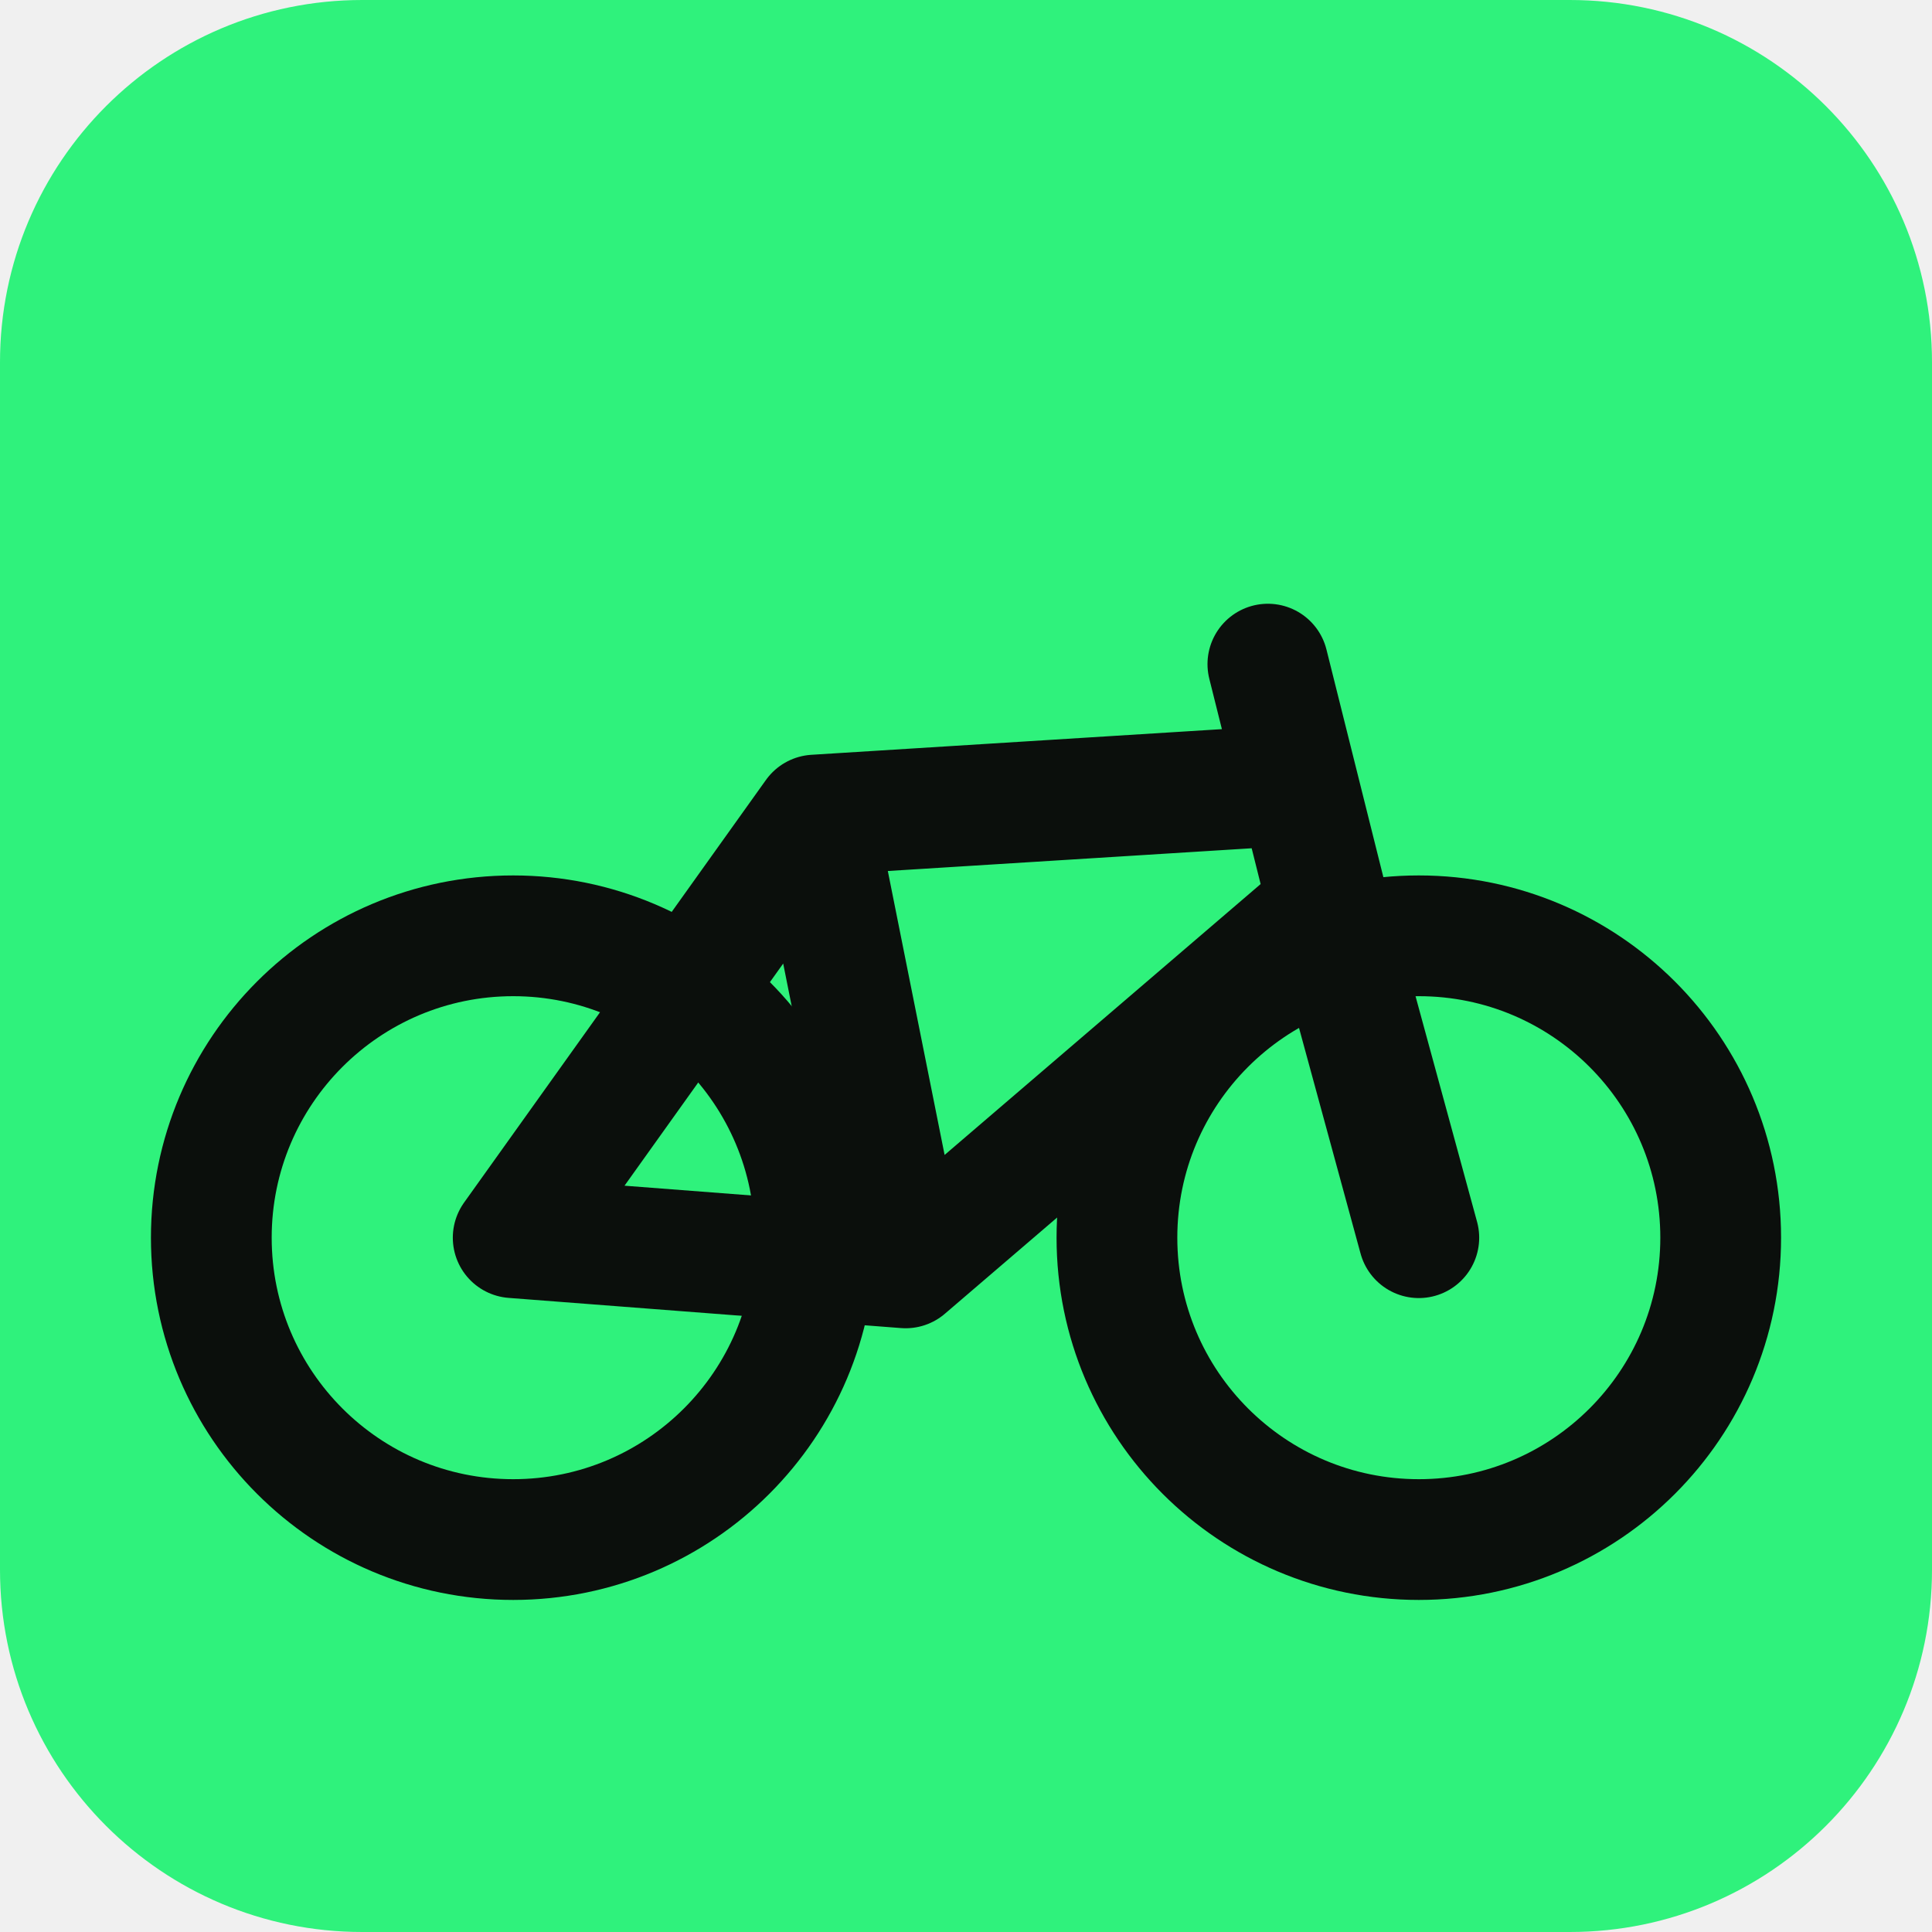
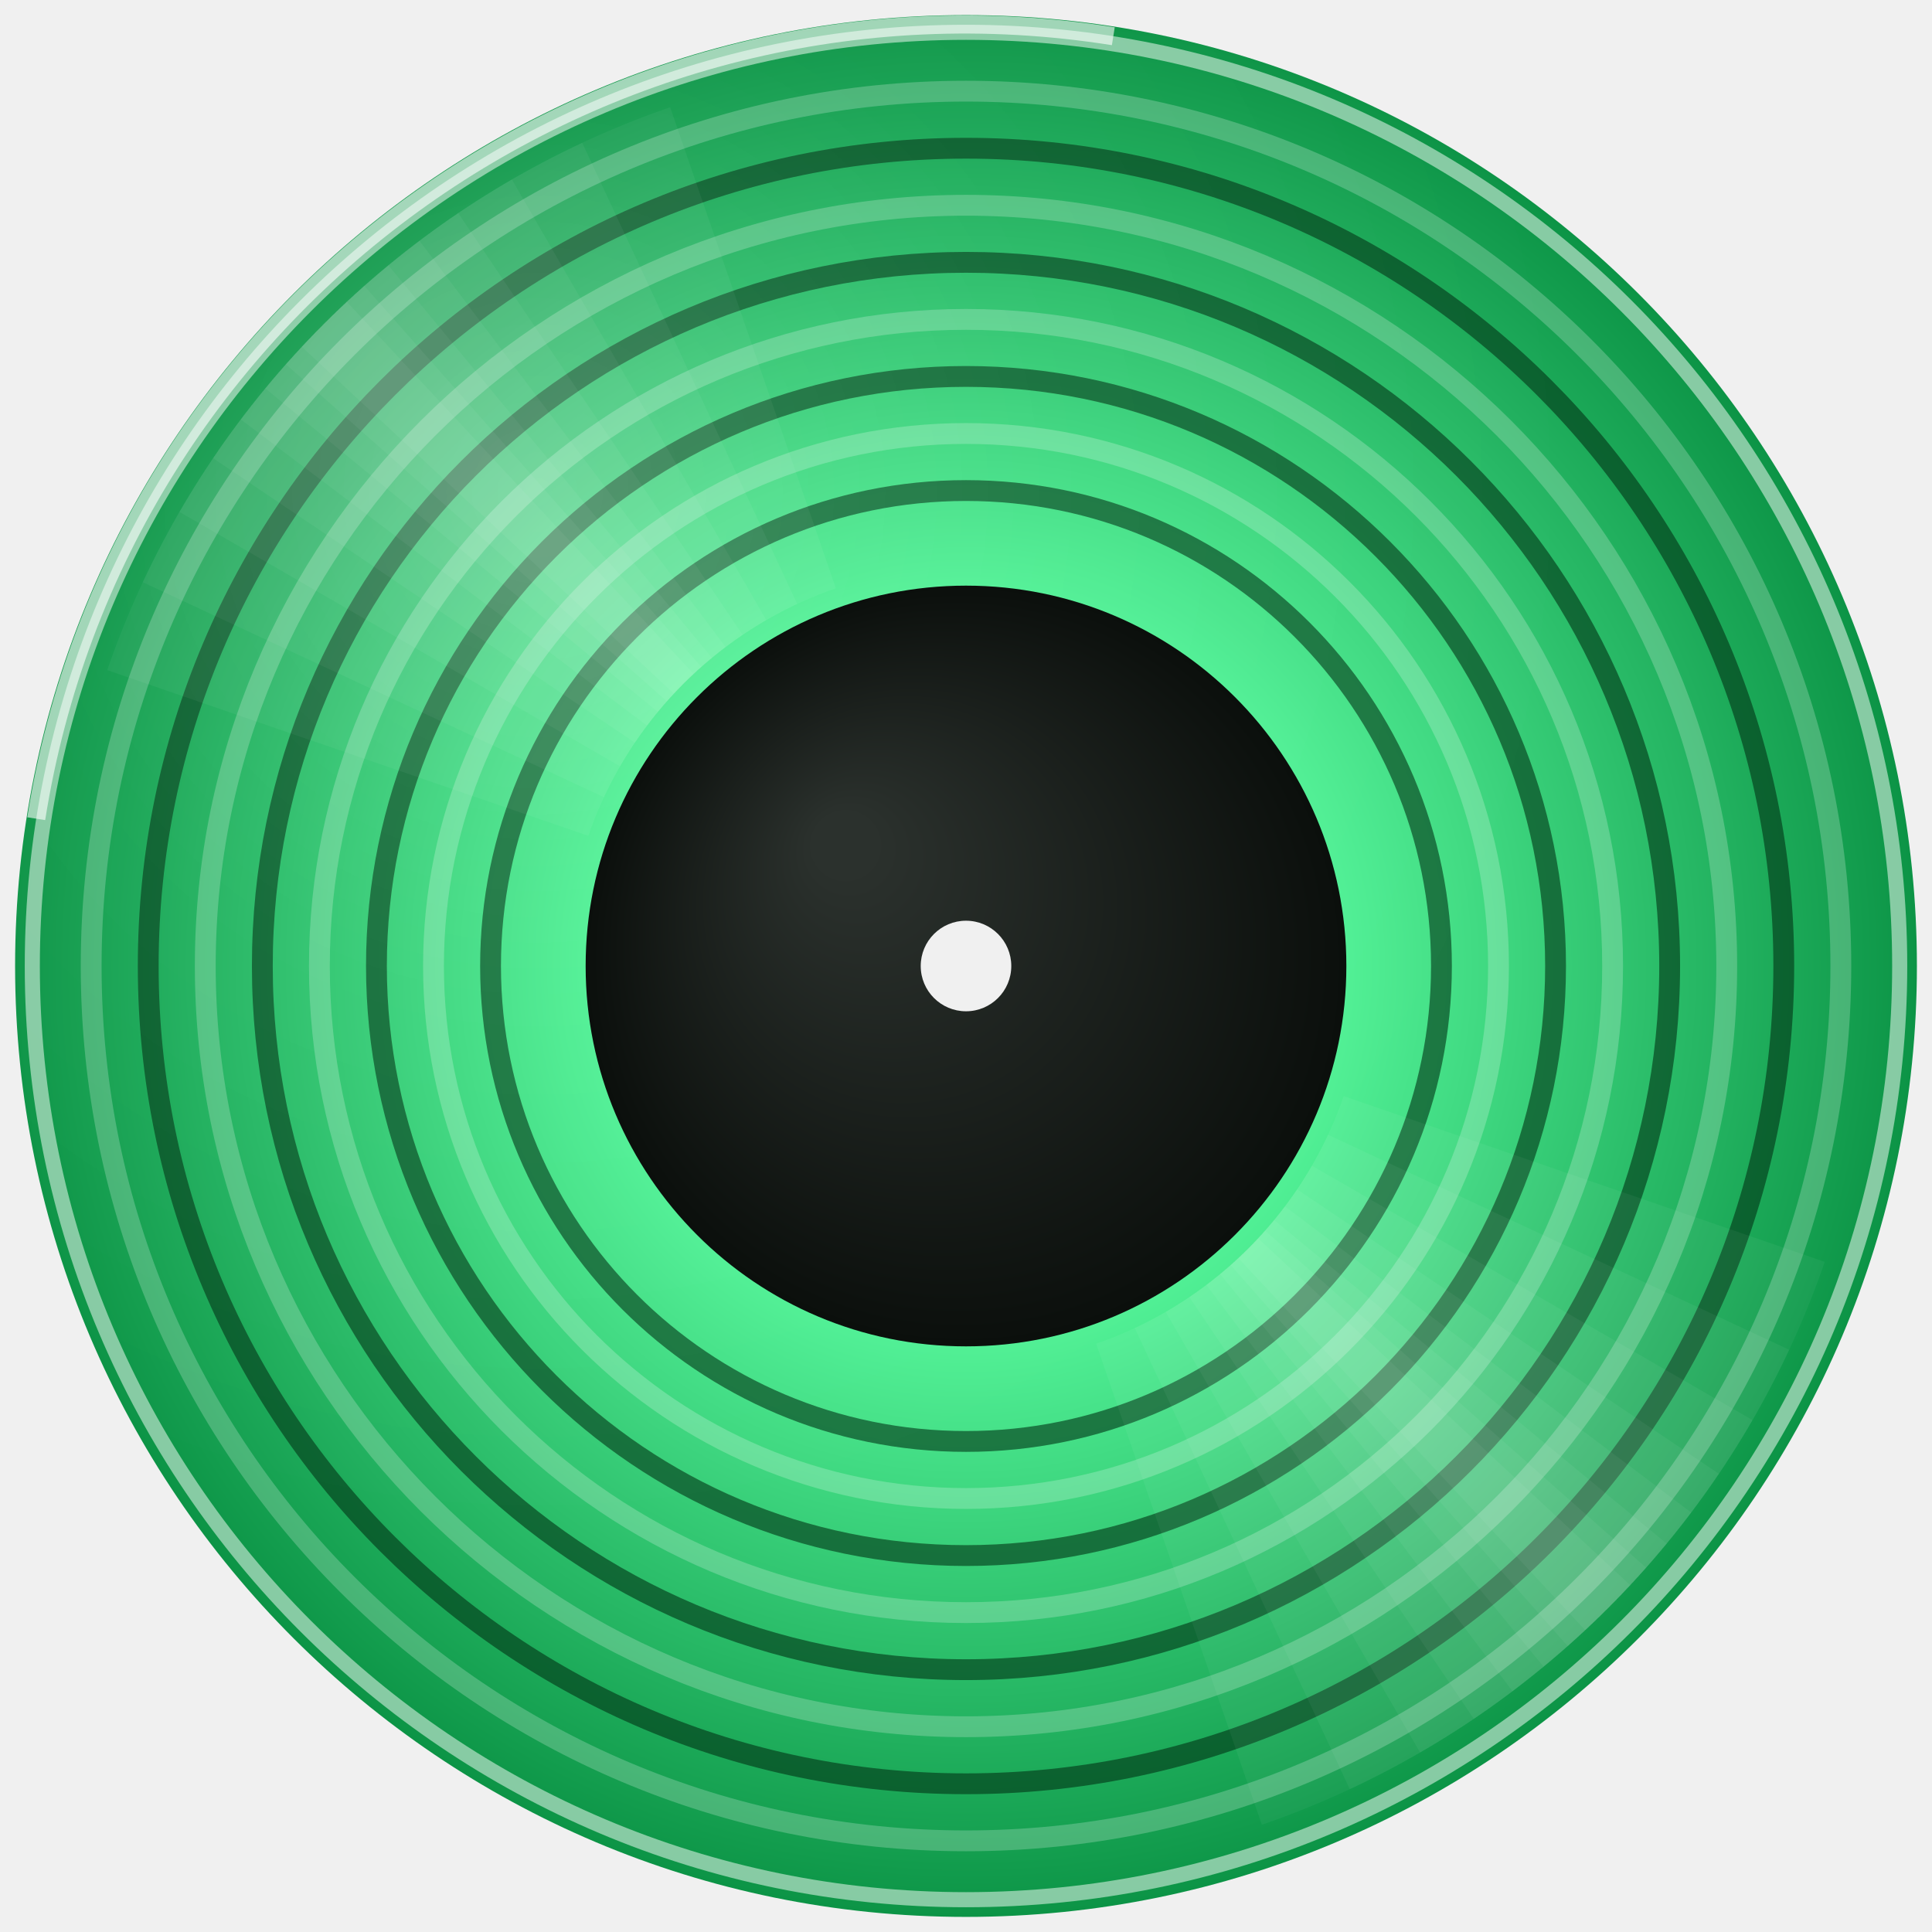
<svg xmlns="http://www.w3.org/2000/svg" viewBox="0 0 64 64">
-   <rect width="64" height="64" rx="12" fill="#2FF27C" />
-   <g fill="none" stroke="#0B0F0C" stroke-width="4" stroke-linecap="round" stroke-linejoin="round">
-     <circle cx="17" cy="41" r="10" />
-     <circle cx="47" cy="41" r="10" />
-     <path d="M17 41 L30 42 L27 27 Z M30 42 L44 30 M42 22 L44 30 L47 41 M27 27 L43 26" />
+   <defs>
+     <radialGradient id="v" cx="32" cy="32" r="31.5" gradientUnits="userSpaceOnUse">
+       <stop offset=".3" stop-color="#5cffa2" />
+       <stop offset="1" stop-color="#0c9446" />
+     </radialGradient>
+     <radialGradient id="l" cx="32" cy="32" r="12.6" fx="27.6" fy="27.6" gradientUnits="userSpaceOnUse">
+       <stop offset=".08" stop-color="#2b312d" />
+       <stop offset="1" stop-color="#0b0f0c" />
+     </radialGradient>
+     <radialGradient id="g" cx="17.8" cy="16.3" r="34.7" gradientUnits="userSpaceOnUse">
+       <stop stop-color="#fff" stop-opacity=".11" />
+       <stop offset=".5" stop-color="#fff" stop-opacity=".03" />
+       <stop offset="1" stop-color="#fff" stop-opacity="0" />
+     </radialGradient>
+     <clipPath id="a">
+       <path d="M32 1.92a30.08 30.08 0 1 1 0 60.16a30.08 30.08 0 1 1 0-60.16ZM32 18.77a13.23 13.23 0 1 0 0 26.46a13.23 13.23 0 1 0 0-26.46Z" clip-rule="evenodd" />
+     </clipPath>
+     <mask id="h">
+       <rect width="64" height="64" fill="#fff" />
+       <circle cx="32" cy="32" r="1.5" />
+     </mask>
+   </defs>
+   <g mask="url(#h)">
+     <circle cx="32" cy="32" r="31.5" fill="url(#v)" />
+     <circle cx="32" cy="32" r="30.93" fill="none" stroke="#ffffff80" stroke-width=".5" />
+     <g transform="translate(32 32)" fill="none" stroke-width="0.69">
+       <circle r="28.98" stroke="#ffffff38" />
+       <circle r="27.09" stroke="#00321499" />
+       <circle r="25.2" stroke="#ffffff38" />
+       <circle r="23.31" stroke="#00321499" />
+       <circle r="21.42" stroke="#ffffff38" />
+       <circle r="19.53" stroke="#00321499" />
+       <circle r="17.64" stroke="#ffffff38" />
+       <circle r="15.75" stroke="#00321499" />
+     </g>
+     <g clip-path="url(#a)">
+       <path d="M32 32L2.22 21.74A31.5 31.5 0 0 1 21.74 2.22ZM32 32L61.78 42.26A31.5 31.5 0 0 1 42.26 61.78Z" fill="#fff" fill-opacity="0.045" />
+       <path d="M32 32L3.45 18.69A31.5 31.5 0 0 1 18.69 3.45ZM32 32L60.55 45.31A31.5 31.5 0 0 1 45.31 60.55Z" fill="#fff" fill-opacity="0.045" />
+       <path d="M32 32L4.72 16.25A31.5 31.5 0 0 1 16.25 4.72ZM32 32L59.28 47.75A31.5 31.5 0 0 1 47.75 59.28Z" fill="#fff" fill-opacity="0.045" />
+       <path d="M32 32L5.89 14.39A31.5 31.5 0 0 1 14.39 5.89ZM32 32L58.11 49.61A31.5 31.5 0 0 1 49.61 58.11Z" fill="#fff" fill-opacity="0.045" />
+       <path d="M32 32L6.84 13.04A31.5 31.5 0 0 1 13.04 6.84ZM32 32L57.16 50.96A31.5 31.5 0 0 1 50.96 57.16Z" fill="#fff" fill-opacity="0.045" />
+       <path d="M32 32L7.69 11.96A31.5 31.5 0 0 1 11.96 7.69ZM32 32L56.31 52.04A31.5 31.5 0 0 1 52.04 56.31Z" fill="#fff" fill-opacity="0.045" />
+       <path d="M32 32L8.41 11.13A31.5 31.5 0 0 1 11.13 8.41ZM32 32L55.59 52.87A31.5 31.5 0 0 1 52.87 55.59Z" fill="#fff" fill-opacity="0.045" />
+       <path d="M32 32L8.96 10.52A31.5 31.5 0 0 1 10.52 8.96ZM32 32L55.04 53.48A31.5 31.5 0 0 1 53.48 55.04Z" fill="#fff" fill-opacity="0.045" />
+     </g>
+     <circle cx="32" cy="32" r="31.5" fill="url(#g)" />
+     <path d="M1.2 27.12A31.185 31.185 0 0 1 36.88 1.2" fill="none" stroke="#fff" stroke-opacity=".6" stroke-width=".6" />
+     <circle cx="32" cy="32" r="12.6" fill="url(#l)" />
  </g>
</svg>
